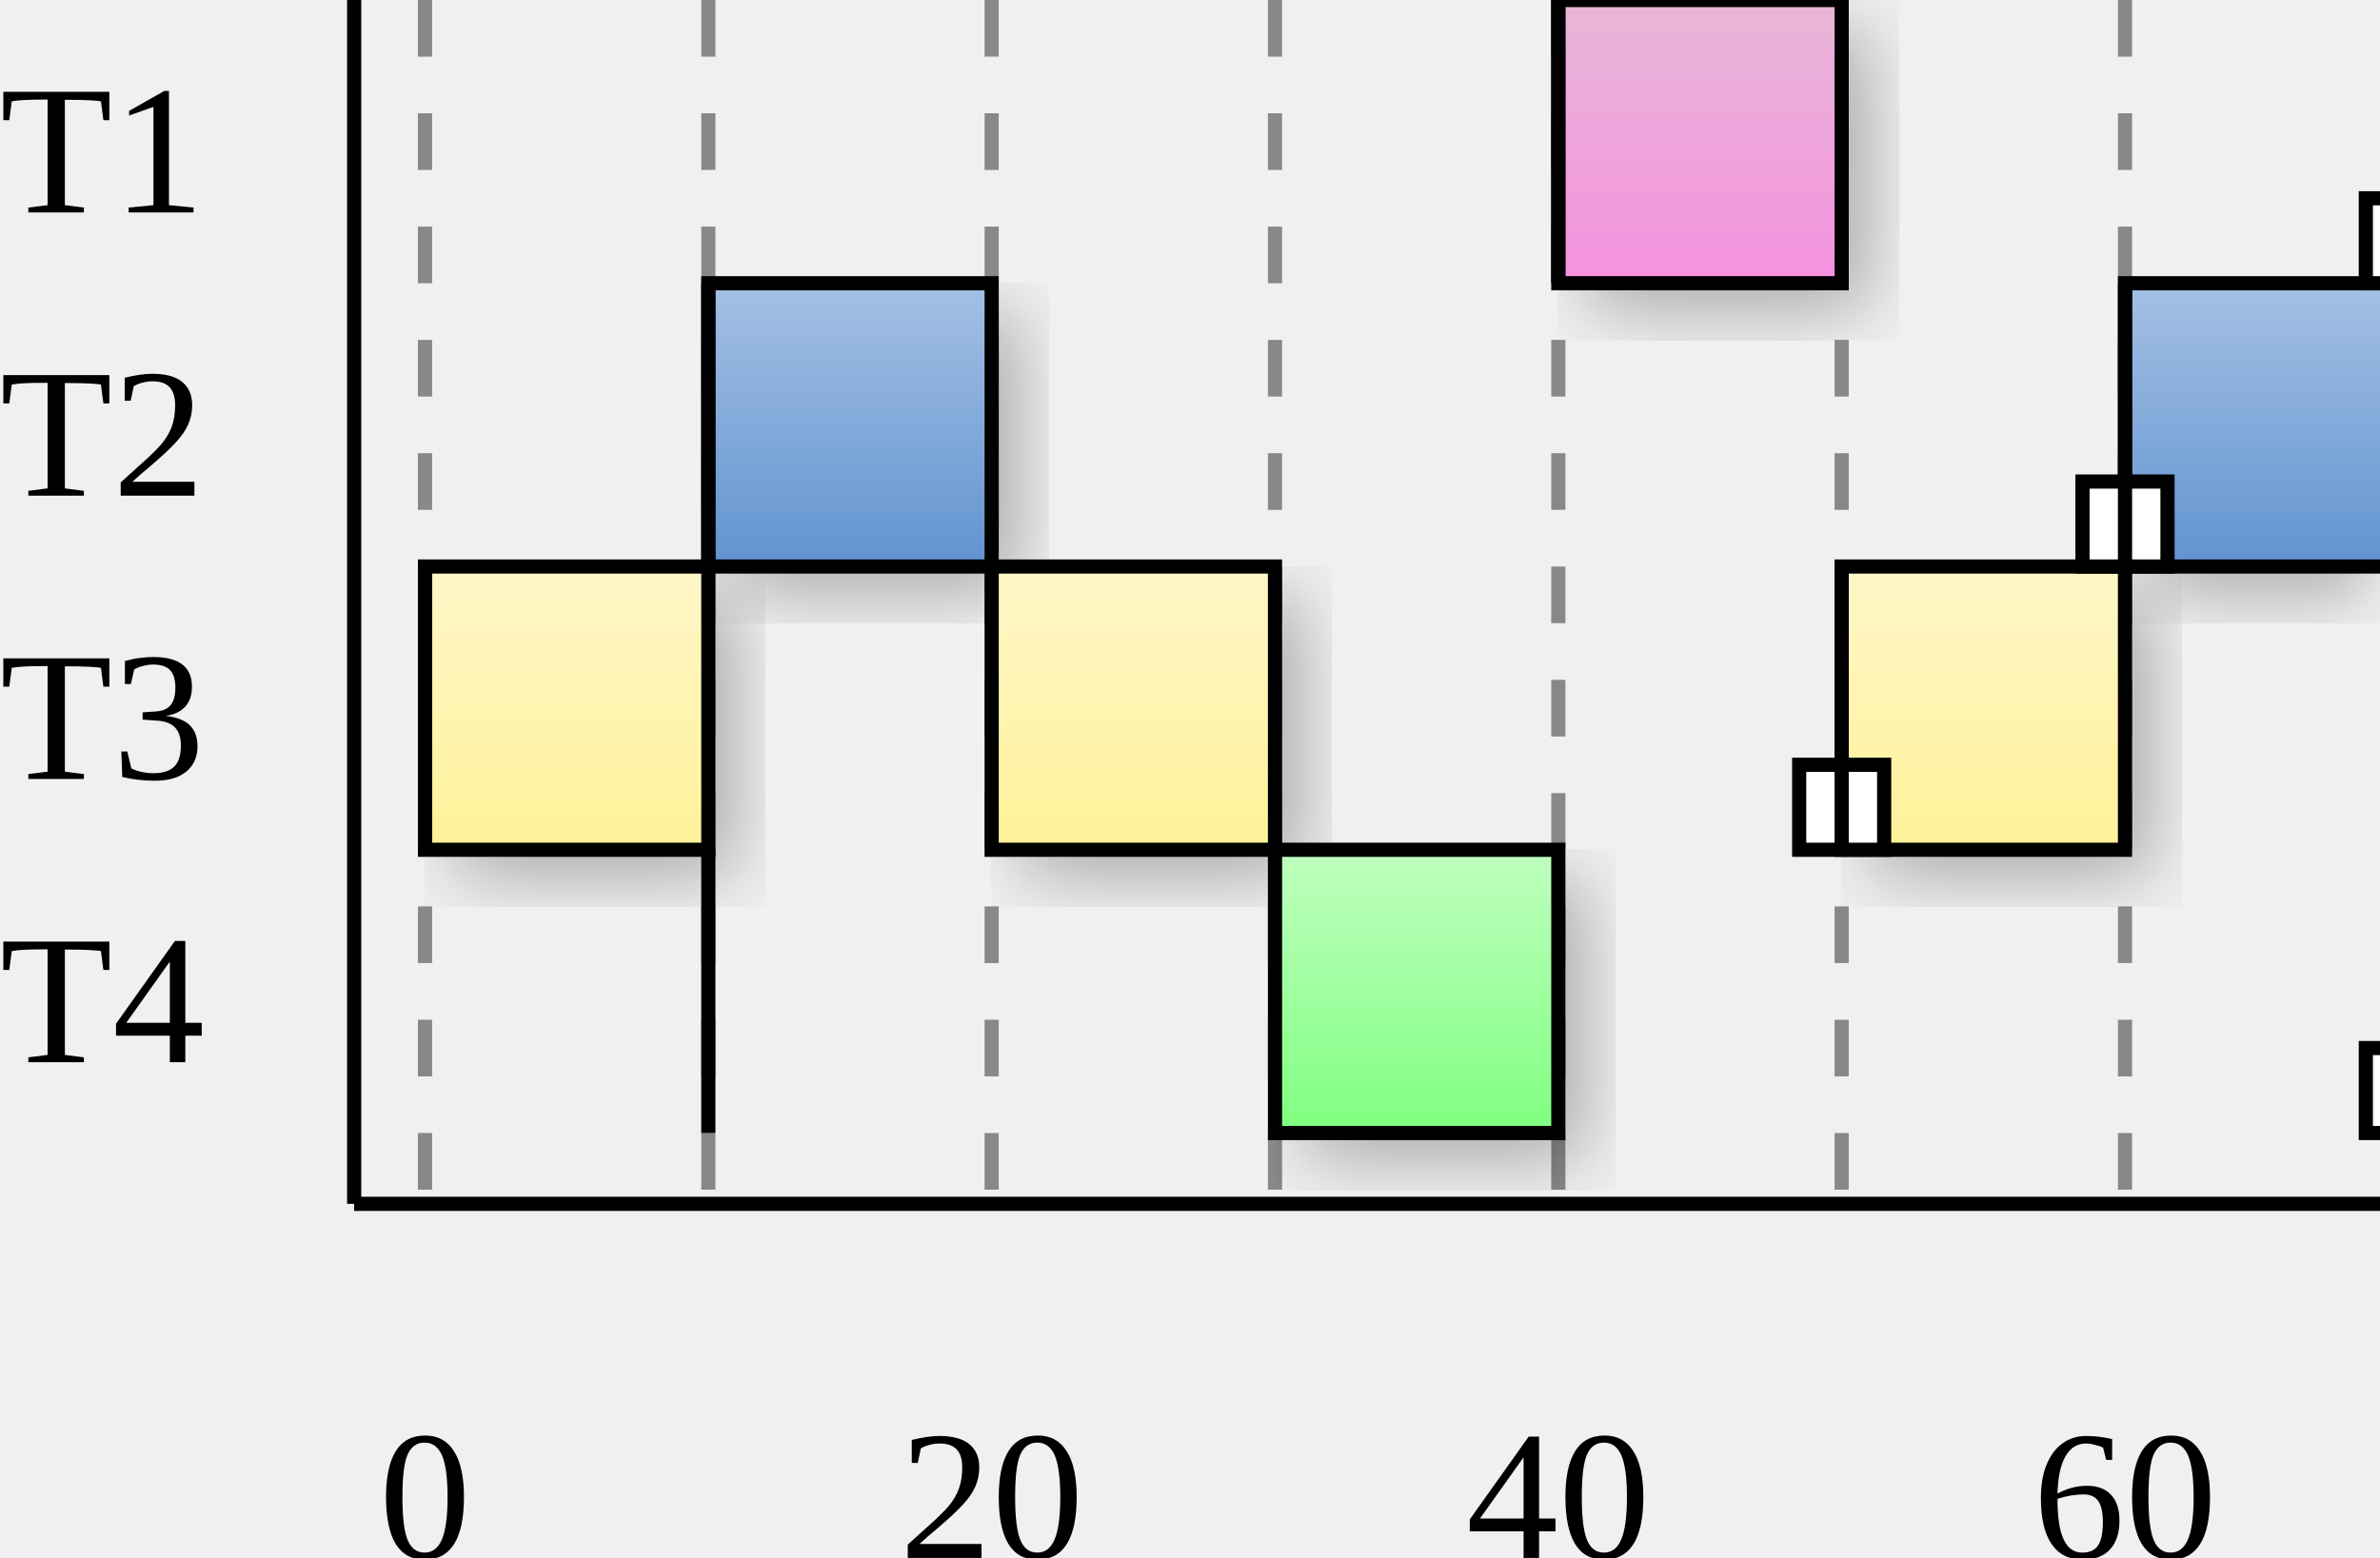
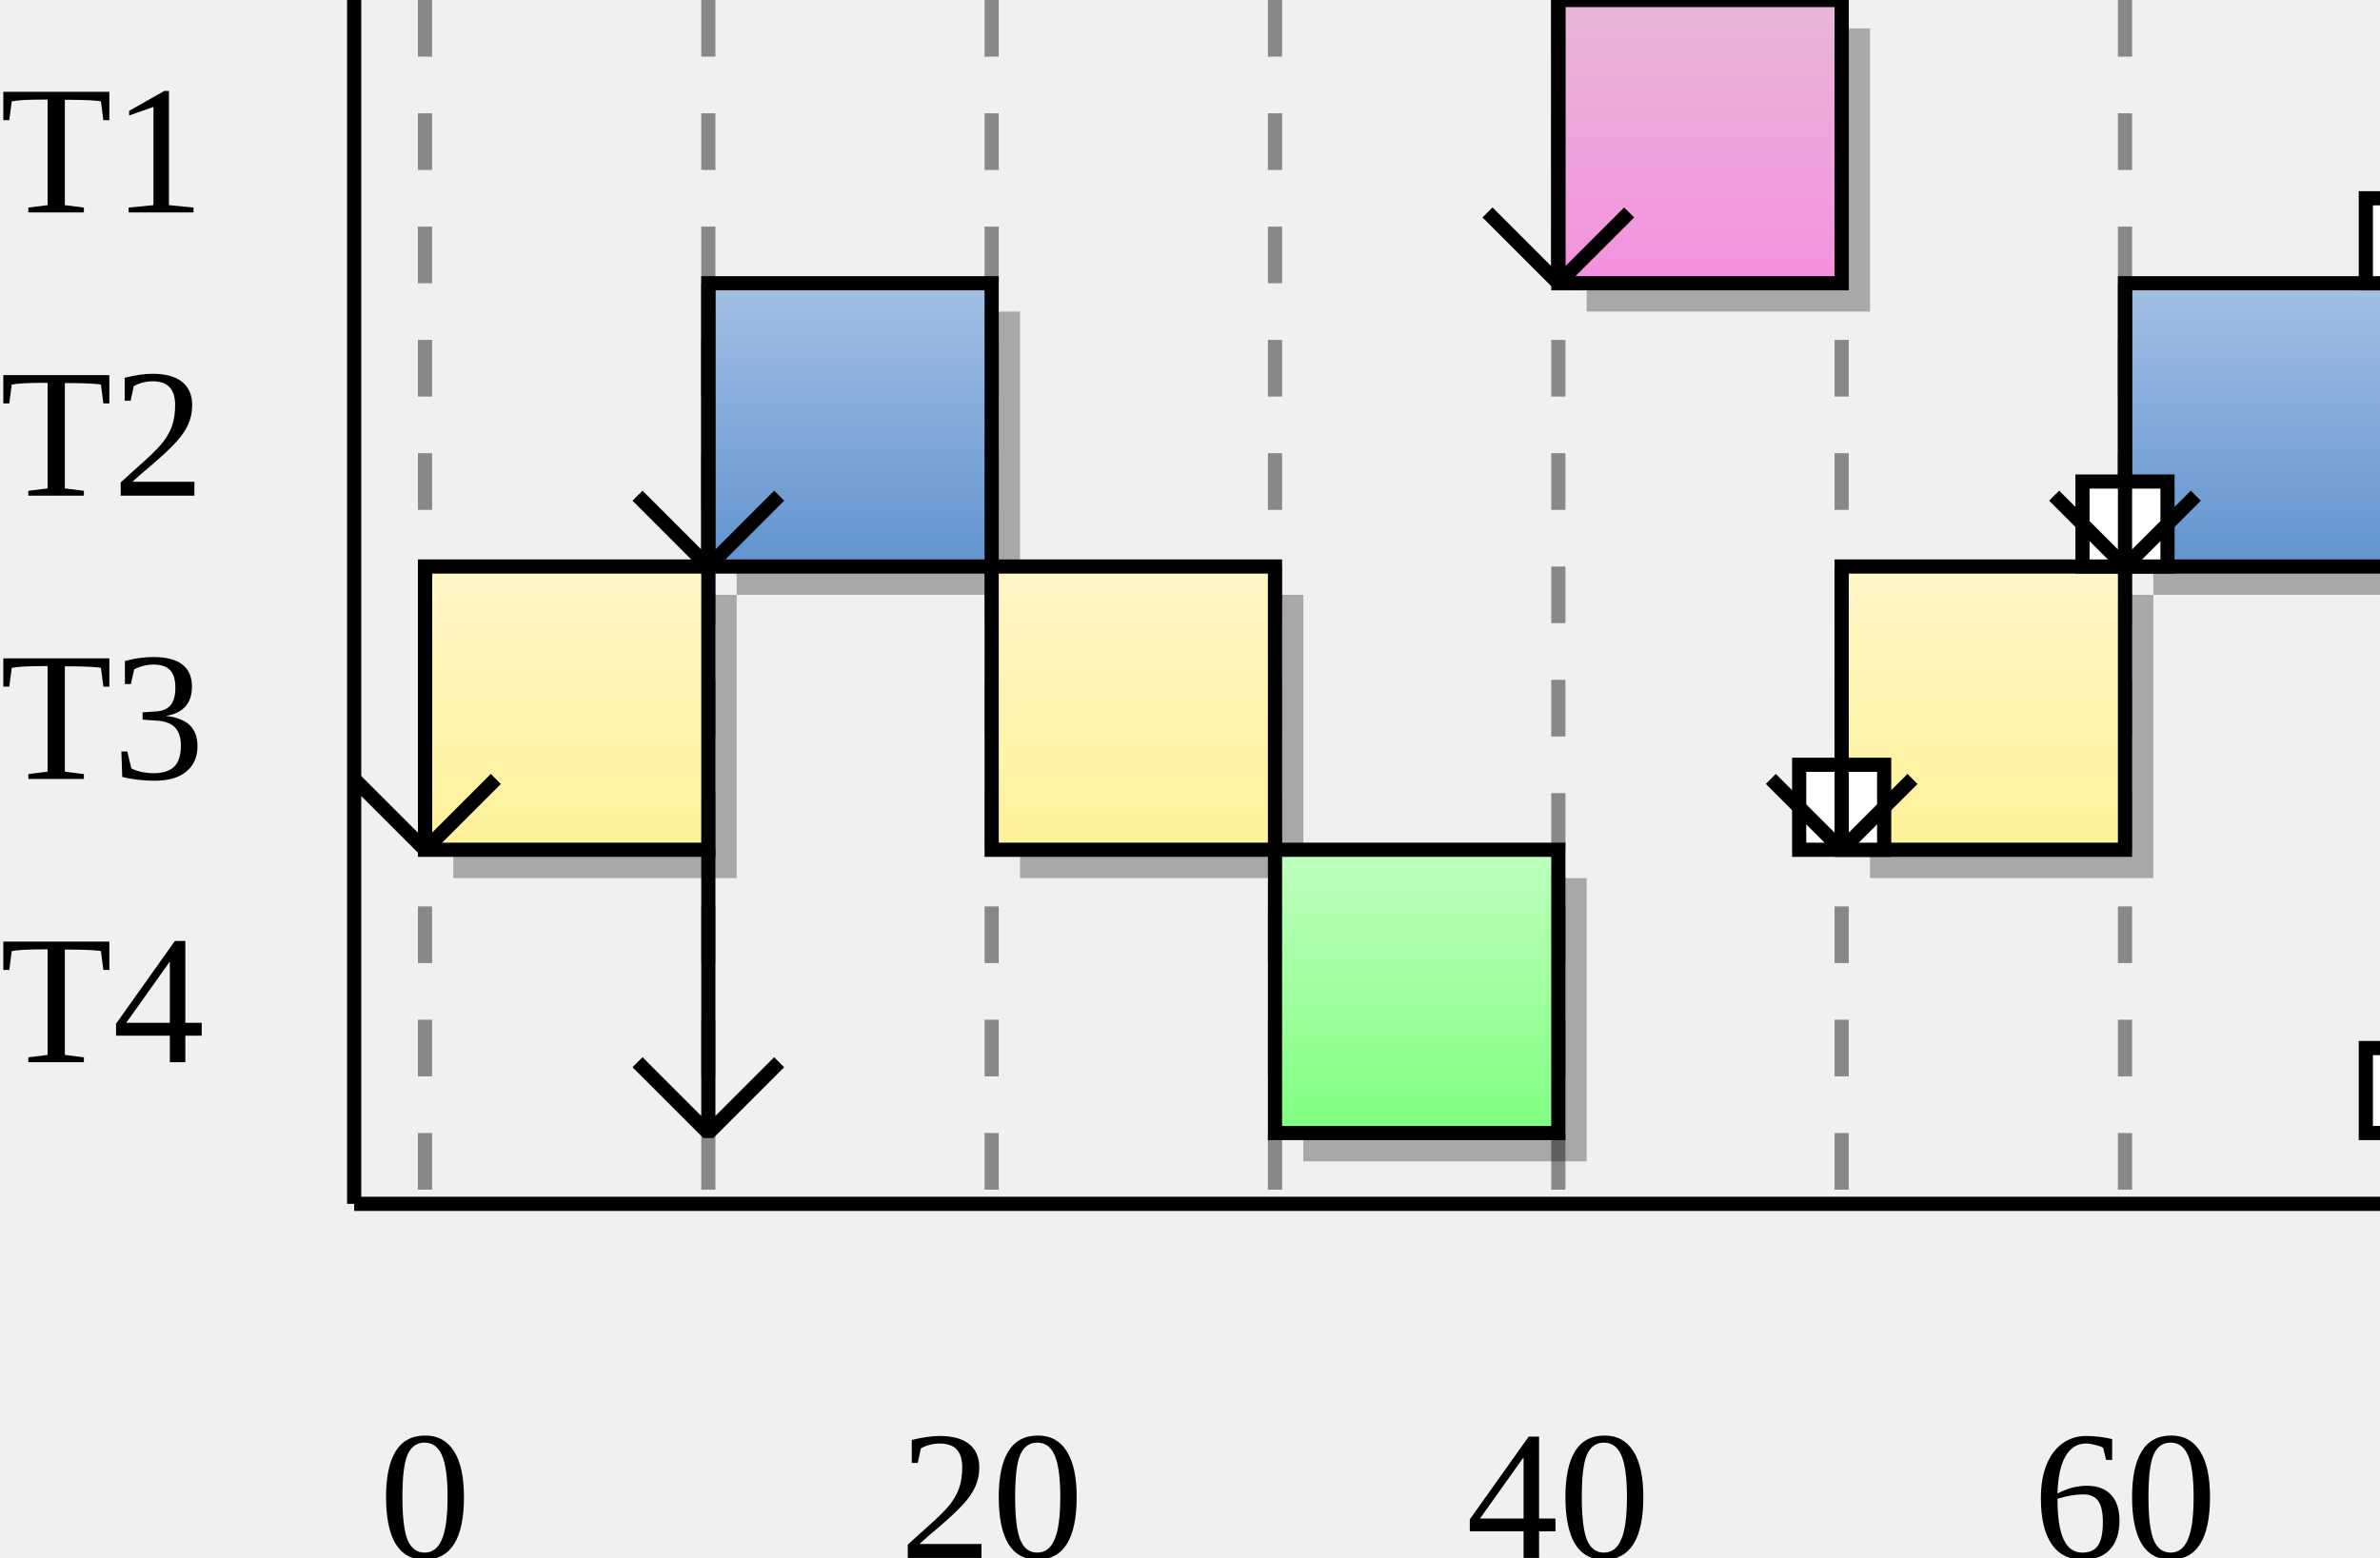
<svg xmlns="http://www.w3.org/2000/svg" width="168" height="110" version="1.1">
  <defs>
    <linearGradient id="grad1" x1="0" y1="0" x2="0" y2="1">
      <stop style="stop-color:#E8B7D7;stop-opacity:1;" offset="0" />
      <stop style="stop-color:#F491DF;stop-opacity:1;" offset="1" />
    </linearGradient>
    <linearGradient id="grad2" x1="0" y1="0" x2="0" y2="1">
      <stop style="stop-color:#A4C0E4;stop-opacity:1;" offset="0" />
      <stop style="stop-color:#6193CF;stop-opacity:1;" offset="1" />
    </linearGradient>
    <linearGradient id="grad3" x1="0" y1="0" x2="0" y2="1">
      <stop style="stop-color:#FFF6C8;stop-opacity:1;" offset="0" />
      <stop style="stop-color:#FFF299;stop-opacity:1;" offset="1" />
    </linearGradient>
    <linearGradient id="grad4" x1="0" y1="0" x2="0" y2="1">
      <stop style="stop-color:#BFFFBF;stop-opacity:1;" offset="0" />
      <stop style="stop-color:#80FF80;stop-opacity:1;" offset="1" />
    </linearGradient>
-     <filter id="blur">
-       <feGaussianBlur stdDeviation="2.85" />
-     </filter>
  </defs>
  <g>
    <text x="0" y="15" style="font-size:13px;">T1</text>
    <text x="0" y="35" style="font-size:13px;">T2</text>
    <text x="0" y="55" style="font-size:13px;">T3</text>
    <text x="0" y="75" style="font-size:13px;">T4</text>
    <path d="M 25,0 25,85" style="stroke-width:1;stroke:#000000;" />
    <path d="M 25,85 168,85" style="stroke-width:1;stroke:#000000;" />
    <path d="M 30,0 30, 85" style="stroke-width:1;stroke:#888888;stroke-dasharray:4,4" />
    <text x="30" y="110" style="font-size:13px;text-anchor:middle;">0</text>
    <path d="M 50,0 50, 85" style="stroke-width:1;stroke:#888888;stroke-dasharray:4,4" />
    <path d="M 70,0 70, 85" style="stroke-width:1;stroke:#888888;stroke-dasharray:4,4" />
    <text x="70" y="110" style="font-size:13px;text-anchor:middle;">20</text>
    <path d="M 90,0 90, 85" style="stroke-width:1;stroke:#888888;stroke-dasharray:4,4" />
    <path d="M 110,0 110, 85" style="stroke-width:1;stroke:#888888;stroke-dasharray:4,4" />
    <text x="110" y="110" style="font-size:13px;text-anchor:middle;">40</text>
    <path d="M 130,0 130, 85" style="stroke-width:1;stroke:#888888;stroke-dasharray:4,4" />
    <path d="M 150,0 150, 85" style="stroke-width:1;stroke:#888888;stroke-dasharray:4,4" />
    <text x="150" y="110" style="font-size:13px;text-anchor:middle;">60</text>
-     <rect x="112" y="2" width="20" height="20" style="color:#000000;fill:#000000;opacity:0.3;filter:url(#blur);" />
+     <rect x="112" y="2" width="20" height="20" style="color:#000000;fill:#000000;opacity:0.3" />
    <rect x="110" y="0" width="20" height="20" style="fill:url(#grad1);stroke:#000000;stroke-width:1;" />
-     <rect x="52" y="22" width="20" height="20" style="color:#000000;fill:#000000;opacity:0.3;filter:url(#blur);" />
+     <rect x="52" y="22" width="20" height="20" style="color:#000000;fill:#000000;opacity:0.3" />
    <rect x="50" y="20" width="20" height="20" style="fill:url(#grad2);stroke:#000000;stroke-width:1;" />
-     <rect x="152" y="22" width="20" height="20" style="color:#000000;fill:#000000;opacity:0.3;filter:url(#blur);" />
+     <rect x="152" y="22" width="20" height="20" style="color:#000000;fill:#000000;opacity:0.3" />
    <rect x="150" y="20" width="20" height="20" style="fill:url(#grad2);stroke:#000000;stroke-width:1;" />
-     <rect x="32" y="42" width="20" height="20" style="color:#000000;fill:#000000;opacity:0.3;filter:url(#blur);" />
+     <rect x="32" y="42" width="20" height="20" style="color:#000000;fill:#000000;opacity:0.3" />
    <rect x="30" y="40" width="20" height="20" style="fill:url(#grad3);stroke:#000000;stroke-width:1;" />
-     <rect x="72" y="42" width="20" height="20" style="color:#000000;fill:#000000;opacity:0.3;filter:url(#blur);" />
+     <rect x="72" y="42" width="20" height="20" style="color:#000000;fill:#000000;opacity:0.3" />
    <rect x="70" y="40" width="20" height="20" style="fill:url(#grad3);stroke:#000000;stroke-width:1;" />
-     <rect x="132" y="42" width="20" height="20" style="color:#000000;fill:#000000;opacity:0.3;filter:url(#blur);" />
+     <rect x="132" y="42" width="20" height="20" style="color:#000000;fill:#000000;opacity:0.3" />
    <rect x="130" y="40" width="20" height="20" style="fill:url(#grad3);stroke:#000000;stroke-width:1;" />
-     <rect x="92" y="62" width="20" height="20" style="color:#000000;fill:#000000;opacity:0.3;filter:url(#blur);" />
+     <rect x="92" y="62" width="20" height="20" style="color:#000000;fill:#000000;opacity:0.3" />
    <rect x="90" y="60" width="20" height="20" style="fill:url(#grad4);stroke:#000000;stroke-width:1;" />
-     <path d="M 110,0 110,20" style="stroke-width:1;stroke:#000000;marker-end:url(#Arrow1Lend);" />
+     <path d="M 110,0 110,20 105,15 110,20 115,15 110,20" style="stroke-width:1;stroke:#000000;fill:transparent;stroke-linejoin:bevel;" />
    <rect x="167" y="14" width="6" height="6" style="fill:#ffffff;stroke-width:1;stroke:#000000;" />
-     <path d="M 50,20 50,40" style="stroke-width:1;stroke:#000000;marker-end:url(#Arrow1Lend);" />
+     <path d="M 50,20 50,40 45,35 50,40 55,35 50,40" style="stroke-width:1;stroke:#000000;fill:transparent;stroke-linejoin:bevel;" />
    <rect x="147" y="34" width="6" height="6" style="fill:#ffffff;stroke-width:1;stroke:#000000;" />
-     <path d="M 150,20 150,40" style="stroke-width:1;stroke:#000000;marker-end:url(#Arrow1Lend);" />
+     <path d="M 150,20 150,40 145,35 150,40 155,35 150,40" style="stroke-width:1;stroke:#000000;fill:transparent;stroke-linejoin:bevel;" />
    <rect x="247" y="34" width="6" height="6" style="fill:#ffffff;stroke-width:1;stroke:#000000;" />
-     <path d="M 30,40 30,60" style="stroke-width:1;stroke:#000000;marker-end:url(#Arrow1Lend);" />
+     <path d="M 30,40 30,60 25,55 30,60 35,55 30,60" style="stroke-width:1;stroke:#000000;fill:transparent;stroke-linejoin:bevel;" />
    <rect x="127" y="54" width="6" height="6" style="fill:#ffffff;stroke-width:1;stroke:#000000;" />
-     <path d="M 130,40 130,60" style="stroke-width:1;stroke:#000000;marker-end:url(#Arrow1Lend);" />
+     <path d="M 130,40 130,60 125,55 130,60 135,55 130,60" style="stroke-width:1;stroke:#000000;fill:transparent;stroke-linejoin:bevel;" />
    <rect x="227" y="54" width="6" height="6" style="fill:#ffffff;stroke-width:1;stroke:#000000;" />
-     <path d="M 50,60 50,80" style="stroke-width:1;stroke:#000000;marker-end:url(#Arrow1Lend);" />
+     <path d="M 50,60 50,80 45,75 50,80 55,75 50,80" style="stroke-width:1;stroke:#000000;fill:transparent;stroke-linejoin:bevel;" />
    <rect x="167" y="74" width="6" height="6" style="fill:#ffffff;stroke-width:1;stroke:#000000;" />
  </g>
</svg>
